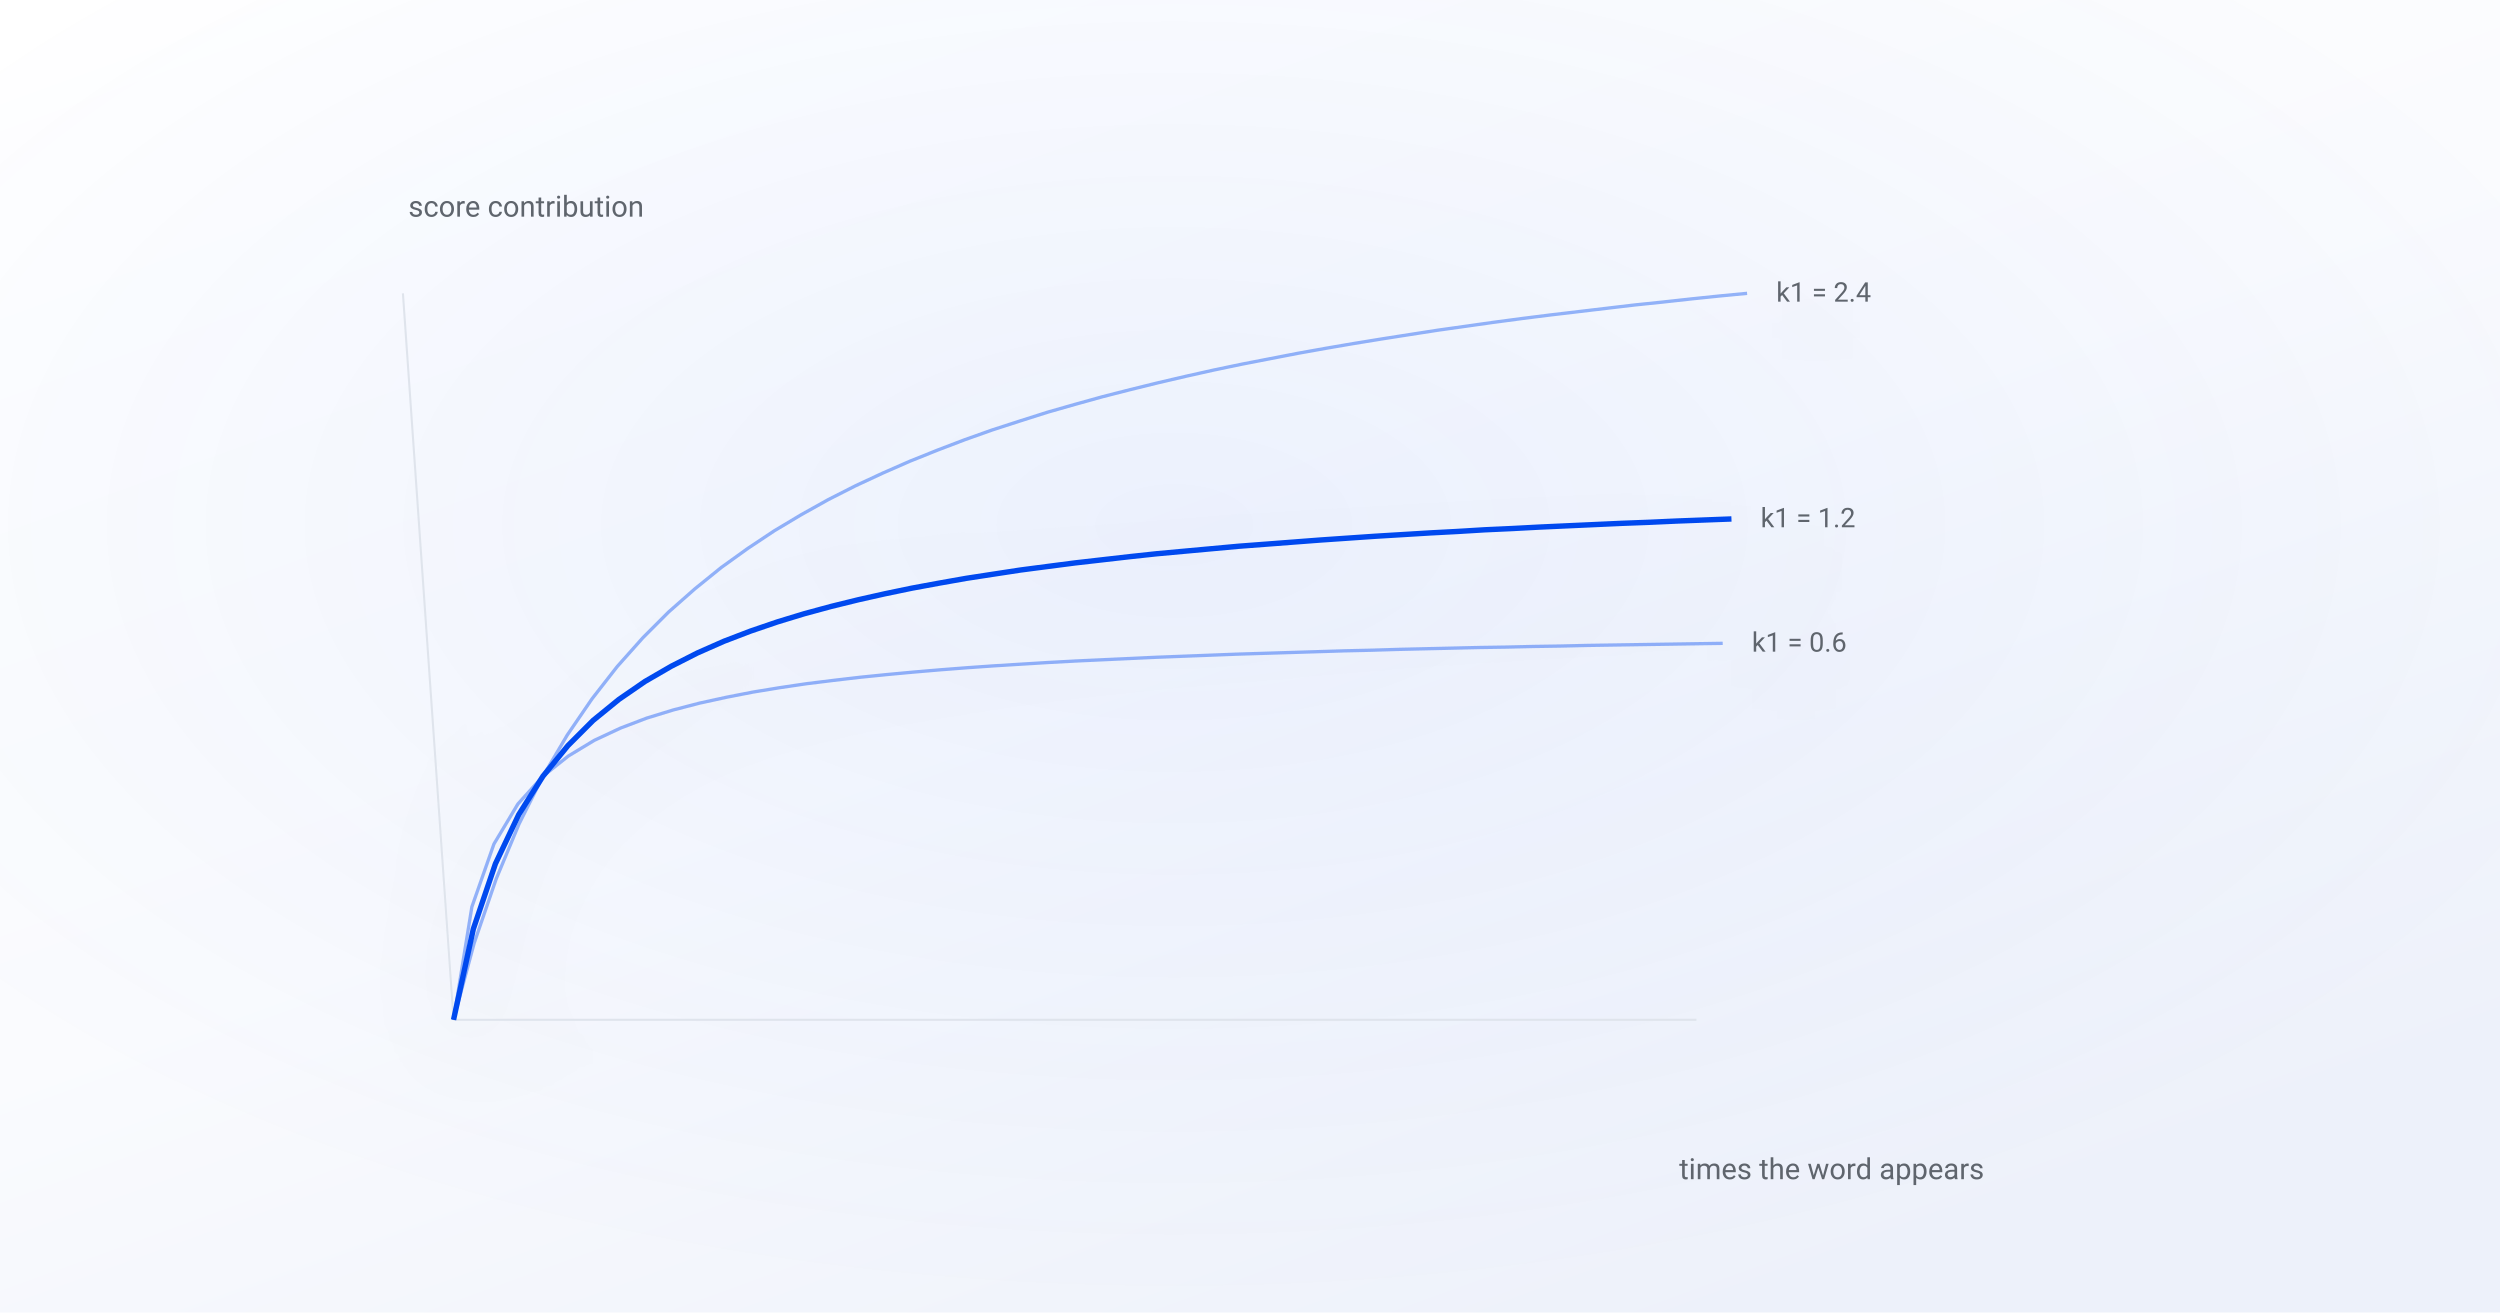
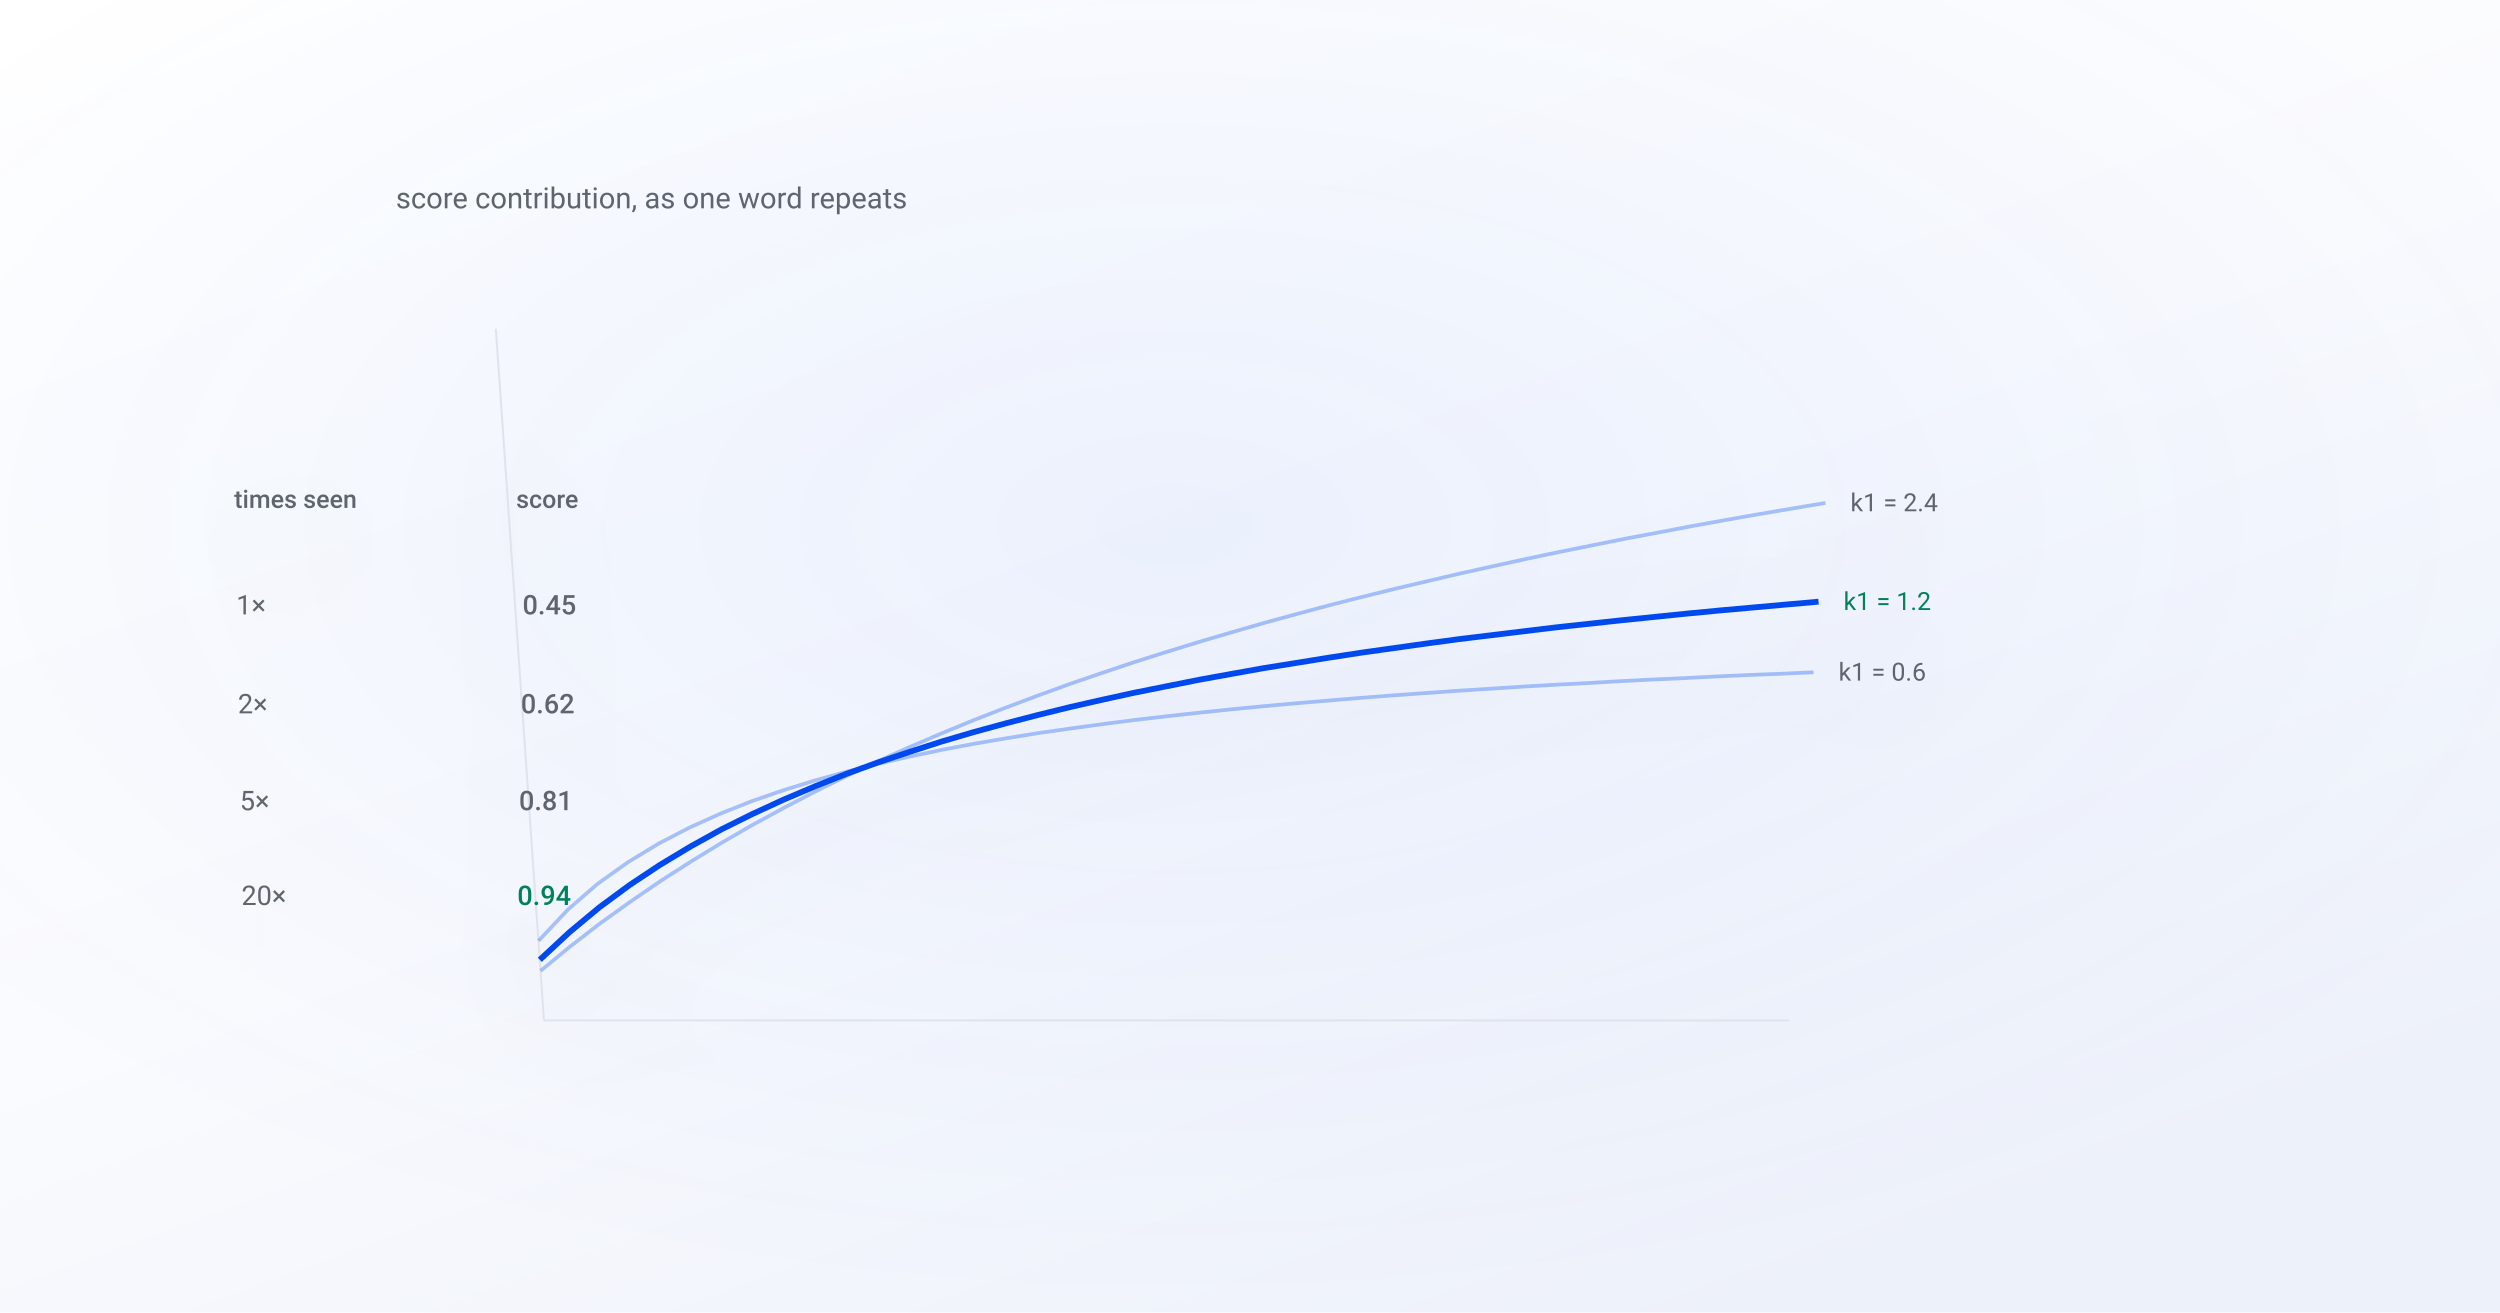
<svg xmlns="http://www.w3.org/2000/svg" viewBox="0 0 1200 630" font-family="-apple-system, BlinkMacSystemFont, 'Segoe UI', 'DM Sans', Roboto, sans-serif">
  <defs>
    <linearGradient id="bg" x1="0" y1="0" x2="0.7" y2="1">
      <stop offset="0" stop-color="#ffffff" />
      <stop offset="0.55" stop-color="#fafbfe" />
      <stop offset="1" stop-color="#edf1fa" />
    </linearGradient>
    <radialGradient id="glow" cx="0.47" cy="0.4" r="0.6">
      <stop offset="0" stop-color="#004aef" stop-opacity="0.06" />
      <stop offset="1" stop-color="#004aef" stop-opacity="0" />
    </radialGradient>
    <filter id="lift" x="-25%" y="-25%" width="150%" height="160%">
      <feDropShadow dx="0" dy="18" stdDeviation="24" flood-color="#0b1a3a" flood-opacity="0.11" />
    </filter>
  </defs>
  <style>
    /* 14s loop. Each class is a different kind of arrival, because the figures
       are about different kinds of event: text is typed, a result appears, a
-        panel expands and pushes what is under it away, a curve is drawn.
+        panel expands and pushes what is under it away, a curve is drawn. A fade
+        only says "this exists".
+ 
       `transform-box: fill-box` is what makes transform-origin mean the shape's
-        own box rather than the whole canvas.
+        own box rather than the whole canvas. Without it a scaleX on a text line
+        grows from the middle of the page.

-        Every animation rests on the finished figure, and reduced motion paints
-        that frame directly. The og:image renderer runs with reduced motion
-        forced, so the still it captures is always the completed drawing. */
+        Every class rests on the finished figure, and reduced motion paints that
+        frame directly. The og:image renderer forces reduced motion, so the still
+        it captures is always the completed drawing. Check this after any change
+        to the keyframes: a scaleY(0) that fails to reset removes the shape from
+        every social card, and nobody notices until someone shares the post. */
    .c, .type, .pop, .rise, .expandy { transform-box: fill-box; }

    .c { opacity: 0; animation: fade 14s ease-in-out infinite; }
    @keyframes fade { 0% { opacity: 0 } 20%, 88% { opacity: var(--o, 1) } 100% { opacity: 0 } }

-     /* a caret running left to right */
    .type { opacity: 0; transform-origin: left center;
             animation: type 14s cubic-bezier(0.25, 0.9, 0.3, 1) infinite; }
    @keyframes type { 0% { opacity: 0; transform: scaleX(0) }
                      6% { opacity: var(--o, 1); transform: scaleX(0) }
                      22%, 88% { opacity: var(--o, 1); transform: scaleX(1) }
                      100% { opacity: 0; transform: scaleX(1) } }

-     /* lands with a little overshoot, the way a result appears */
    .pop { opacity: 0; transform-origin: center;
            animation: pop 14s cubic-bezier(0.34, 1.56, 0.64, 1) infinite; }
    @keyframes pop { 0% { opacity: 0; transform: scale(0.6) }
                     18%, 88% { opacity: var(--o, 1); transform: scale(1) }
                     100% { opacity: 0; transform: scale(0.6) } }

    .rise { opacity: 0; animation: rise 14s cubic-bezier(0.2, 0.9, 0.3, 1) infinite; }
    @keyframes rise { 0% { opacity: 0; transform: translateY(22px) }
                      20%, 88% { opacity: var(--o, 1); transform: translateY(0) }
                      100% { opacity: 0; transform: translateY(22px) } }

-     /* a panel opening downward, which is what pushes the links off the frame */
    .expandy { opacity: 0; transform-origin: top center;
                animation: expandy 14s cubic-bezier(0.2, 0.9, 0.25, 1) infinite; }
    @keyframes expandy { 0% { opacity: 0; transform: scaleY(0) }
                         6% { opacity: var(--o, 1); transform: scaleY(0) }
                         24%, 88% { opacity: var(--o, 1); transform: scaleY(1) }
                         100% { opacity: 0; transform: scaleY(0) } }

    .draw { stroke-dasharray: var(--len, 2000); stroke-dashoffset: var(--len, 2000);
             animation: draw 14s ease-in-out infinite; }
    @keyframes draw { 0% { stroke-dashoffset: var(--len, 2000) }
                      26%, 88% { stroke-dashoffset: 0 }
                      100% { stroke-dashoffset: var(--len, 2000) } }

    .mark { opacity: 0; animation: mark 14s ease infinite; }
    @keyframes mark { 0%, 40% { opacity: 0 } 52%, 86% { opacity: 1 } 96%, 100% { opacity: 0 } }

    @media (prefers-reduced-motion: reduce) {
      .c, .type, .pop, .rise, .expandy { opacity: var(--o, 1); transform: none; animation: none }
      .draw { stroke-dashoffset: 0; animation: none }
      .mark { opacity: 1; animation: none }
    }
  </style>
  <rect width="1200" height="630" fill="url(#bg)" />
  <rect width="1200" height="630" fill="url(#glow)" />
+   <defs>
+     <linearGradient id="gblue" x1="0" y1="0" x2="0.55" y2="1">
+       <stop offset="0" stop-color="#3d76ff" />
+       <stop offset="1" stop-color="#004aef" />
+     </linearGradient>
+     <linearGradient id="ggreen" x1="0" y1="0" x2="0.5" y2="1">
+       <stop offset="0" stop-color="#6df7cd" />
+       <stop offset="1" stop-color="#07ef9c" />
+     </linearGradient>
+     <linearGradient id="gcard" x1="0.1" y1="0" x2="0.3" y2="1">
+       <stop offset="0" stop-color="#ffffff" stop-opacity="0.96" />
+       <stop offset="1" stop-color="#ffffff" stop-opacity="0.74" />
+     </linearGradient>
+     <linearGradient id="gchip" x1="0" y1="0" x2="0" y2="1">
+       <stop offset="0" stop-color="#f4f7ff" />
+       <stop offset="1" stop-color="#e6ecfa" />
+     </linearGradient>
+   </defs>
  <g filter="url(#lift)">
-     <line x1="217.7" y1="489.5" x2="814.3" y2="489.5" stroke="#dfe4ec" />
-     <line x1="217.7" y1="489.5" x2="193.4" y2="140.8" stroke="#dfe4ec" />
-     <path class="draw" d="M217.7 489.5 L226.5 435.3 L237.1 405.1 L248.6 385.9 L260.6 372.6 L272.8 362.9 L285.2 355.4 L297.8 349.5 L310.4 344.7 L323.1 340.8 L335.8 337.5 L348.6 334.7 L361.4 332.2 L374.2 330.1 L387.0 328.2 L399.9 326.6 L412.7 325.1 L425.6 323.8 L438.5 322.6 L451.4 321.5 L464.3 320.5 L477.2 319.6 L490.1 318.8 L503.1 318.0 L516.0 317.3 L528.9 316.7 L541.9 316.1 L554.8 315.5 L567.7 315.0 L580.7 314.5 L593.6 314.0 L606.6 313.6 L619.5 313.2 L632.5 312.8 L645.4 312.4 L658.4 312.1 L671.4 311.7 L684.3 311.4 L697.3 311.1 L710.2 310.8 L723.2 310.6 L736.2 310.3 L749.1 310.1 L762.1 309.8 L775.1 309.6 L788.0 309.4 L801.0 309.2 L814.0 309.0 L826.9 308.8" fill="none" stroke="#004aef" stroke-width="1.6" opacity="0.4" style="--len:900;animation-delay:0.00s" />
-     <text x="840.9" y="312.8" text-anchor="start" font-size="13" fill="#5f656d" font-weight="400">k1 = 0.6</text>
-     <path class="draw" d="M217.7 489.5 L227.2 445.9 L237.8 414.6 L249.0 391.0 L260.6 372.6 L272.6 357.9 L284.7 345.8 L297.1 335.7 L309.6 327.1 L322.2 319.8 L334.8 313.4 L347.5 307.8 L360.3 302.9 L373.2 298.5 L386.0 294.6 L398.9 291.1 L411.9 287.9 L424.8 285.0 L437.8 282.3 L450.8 279.9 L463.8 277.6 L476.8 275.6 L489.9 273.6 L502.9 271.9 L516.0 270.2 L529.1 268.7 L542.2 267.2 L555.2 265.8 L568.3 264.6 L581.4 263.4 L594.5 262.2 L607.7 261.2 L620.8 260.2 L633.9 259.2 L647.0 258.3 L660.1 257.4 L673.3 256.6 L686.4 255.8 L699.6 255.1 L712.7 254.3 L725.8 253.7 L739.0 253.0 L752.1 252.4 L765.3 251.8 L778.4 251.2 L791.6 250.7 L804.8 250.1 L817.9 249.6 L831.1 249.1" fill="none" stroke="#004aef" stroke-width="2.6" opacity="1.0" style="--len:900;animation-delay:0.25s" />
-     <text x="845.1" y="253.1" text-anchor="start" font-size="13" fill="#5f656d" font-weight="400">k1 = 1.2</text>
-     <path class="draw" d="M217.7 489.5 L227.6 452.7 L238.2 421.8 L249.2 395.4 L260.6 372.6 L272.3 352.8 L284.2 335.4 L296.3 319.9 L308.6 306.1 L321.0 293.7 L333.6 282.6 L346.2 272.4 L359.0 263.2 L371.8 254.7 L384.7 247.0 L397.6 239.8 L410.6 233.2 L423.7 227.1 L436.7 221.4 L449.9 216.1 L463.0 211.1 L476.2 206.4 L489.5 202.1 L502.7 197.9 L516.0 194.1 L529.3 190.4 L542.6 187.0 L556.0 183.7 L569.3 180.6 L582.7 177.6 L596.1 174.8 L609.5 172.2 L622.9 169.6 L636.3 167.2 L649.7 164.9 L663.2 162.7 L676.6 160.6 L690.1 158.5 L703.6 156.6 L717.0 154.7 L730.5 152.9 L744.0 151.2 L757.5 149.6 L771.0 148.0 L784.5 146.4 L798.0 145.0 L811.6 143.5 L825.1 142.1 L838.6 140.8" fill="none" stroke="#004aef" stroke-width="1.6" opacity="0.4" style="--len:900;animation-delay:0.50s" />
-     <text x="852.6" y="144.8" text-anchor="start" font-size="13" fill="#5f656d" font-weight="400">k1 = 2.4</text>
+     <line x1="261.1" y1="489.8" x2="858.9" y2="489.8" stroke="#dfe4ec" />
+     <line x1="261.1" y1="489.8" x2="238.0" y2="157.8" stroke="#dfe4ec" />
+     <path class="draw" d="M259.5 466.0 L273.7 454.3 L288.1 443.2 L302.6 432.8 L317.2 422.8 L331.9 413.4 L346.6 404.4 L361.5 395.8 L376.4 387.7 L391.4 379.9 L406.5 372.4 L421.6 365.3 L436.8 358.5 L452.0 352.0 L467.3 345.7 L482.7 339.7 L498.1 333.9 L513.5 328.3 L529.0 323.0 L544.5 317.8 L560.0 312.9 L575.6 308.1 L591.2 303.5 L606.8 299.0 L622.5 294.7 L638.2 290.5 L653.9 286.5 L669.7 282.6 L685.4 278.9 L701.2 275.2 L717.0 271.7 L732.9 268.2 L748.7 264.9 L764.6 261.7 L780.5 258.5 L796.4 255.5 L812.3 252.5 L828.3 249.6 L844.2 246.8 L860.2 244.1 L876.2 241.4" fill="none" stroke="#004aef" stroke-width="1.8" opacity="0.32" style="--len:900;animation-delay:0.10s" />
+     <text x="888.2" y="245.4" text-anchor="start" font-size="12" fill="#5f656d" font-weight="400">k1 = 2.4</text>
+     <path class="draw" d="M258.5 451.6 L272.6 436.6 L286.9 424.2 L301.5 413.8 L316.2 404.9 L331.0 397.2 L345.9 390.5 L361.0 384.5 L376.1 379.3 L391.2 374.6 L406.4 370.4 L421.6 366.6 L436.9 363.1 L452.2 359.9 L467.6 357.0 L482.9 354.4 L498.3 351.9 L513.7 349.7 L529.1 347.6 L544.6 345.6 L560.0 343.8 L575.5 342.1 L590.9 340.5 L606.4 339.0 L621.9 337.6 L637.4 336.3 L652.9 335.0 L668.4 333.8 L683.9 332.7 L699.4 331.6 L715.0 330.6 L730.5 329.6 L746.1 328.7 L761.6 327.9 L777.1 327.0 L792.7 326.2 L808.3 325.5 L823.8 324.7 L839.4 324.0 L854.9 323.4 L870.5 322.7" fill="none" stroke="#004aef" stroke-width="1.8" opacity="0.32" style="--len:900;animation-delay:0.10s" />
+     <text x="882.5" y="326.7" text-anchor="start" font-size="12" fill="#5f656d" font-weight="400">k1 = 0.6</text>
+     <path class="draw" d="M259.1 460.7 L273.3 447.5 L287.6 435.6 L302.1 424.9 L316.7 415.2 L331.5 406.3 L346.3 398.1 L361.2 390.7 L376.2 383.8 L391.3 377.4 L406.4 371.4 L421.6 365.9 L436.9 360.8 L452.1 355.9 L467.4 351.4 L482.8 347.2 L498.2 343.2 L513.6 339.4 L529.0 335.9 L544.5 332.5 L560.0 329.4 L575.5 326.3 L591.0 323.5 L606.6 320.7 L622.2 318.2 L637.7 315.7 L653.3 313.3 L669.0 311.1 L684.6 308.9 L700.2 306.8 L715.9 304.9 L731.5 303.0 L747.2 301.1 L762.9 299.4 L778.6 297.7 L794.3 296.1 L810.0 294.5 L825.7 293.0 L841.4 291.6 L857.1 290.2 L872.9 288.8" fill="none" stroke="#004aef" stroke-width="2.8" opacity="1.0" style="--len:900;animation-delay:0.35s" />
+     <text x="884.9" y="292.8" text-anchor="start" font-size="12" fill="#04815a" font-weight="400">k1 = 1.2</text>
+     <circle class="pop" cx="634.6" cy="316.2" r="7" fill="url(#ggreen)" style="--o:1;animation-delay:0.9s" />
+     <path class="rise" d="M93.4 216.1 Q93.1 202.1 107.1 202.1 L284.9 202.1 Q298.9 202.1 298.6 216.1 L293.6 437.0 Q293.3 451.0 279.3 451.0 L112.7 451.0 Q98.7 451.0 98.4 437.0 Z" fill="url(#gcard)" stroke="#dfe4ec" stroke-width="1.2" style="--o:1;animation-delay:0.05s" />
+     <text x="112.4" y="243.8" text-anchor="start" font-size="12" fill="#5f656d" font-weight="500">times seen</text>
+     <text x="277.6" y="243.8" text-anchor="end" font-size="12" fill="#5f656d" font-weight="500">score</text>
+     <text x="113.4" y="294.9" text-anchor="start" font-size="13" fill="#5f656d" font-weight="400">1×</text>
+     <text x="276.6" y="294.9" text-anchor="end" font-size="13" fill="#5f656d" font-weight="500">0.45</text>
+     <text x="114.2" y="342.4" text-anchor="start" font-size="13" fill="#5f656d" font-weight="400">2×</text>
+     <text x="275.8" y="342.4" text-anchor="end" font-size="13" fill="#5f656d" font-weight="500">0.62</text>
+     <text x="115.1" y="388.9" text-anchor="start" font-size="13" fill="#5f656d" font-weight="400">5×</text>
+     <text x="274.9" y="388.9" text-anchor="end" font-size="13" fill="#5f656d" font-weight="500">0.81</text>
+     <text x="115.9" y="434.4" text-anchor="start" font-size="13" fill="#5f656d" font-weight="400">20×</text>
+     <text x="274.1" y="434.4" text-anchor="end" font-size="13" fill="#04815a" font-weight="500">0.94</text>
  </g>
  <g class="mark">
-     <line x1="735.8" y1="179.7" x2="777.8" y2="179.7" stroke="#04815a" stroke-width="1.4" />
-     <text x="787.8" y="173.7" font-size="17" fill="#04815a">the tenth occurrence</text>
-     <text x="787.8" y="195.7" font-size="17" fill="#04815a">is worth almost nothing</text>
+     <line x1="622.6" y1="442.2" x2="664.6" y2="442.2" stroke="#04815a" stroke-width="1.4" />
+     <text x="674.6" y="436.2" font-size="17" fill="#04815a">past here, more of the</text>
+     <text x="674.6" y="458.2" font-size="17" fill="#04815a">same word buys nothing</text>
  </g>
-   <text x="196.0" y="104.0" text-anchor="start" font-size="14" fill="#5f656d" font-weight="400">score contribution</text>
-   <text x="806.0" y="566.0" text-anchor="start" font-size="14" fill="#5f656d" font-weight="400">times the word appears</text>
+   <text x="190.0" y="100.0" text-anchor="start" font-size="14" fill="#5f656d" font-weight="400">score contribution, as one word repeats</text>
</svg>
